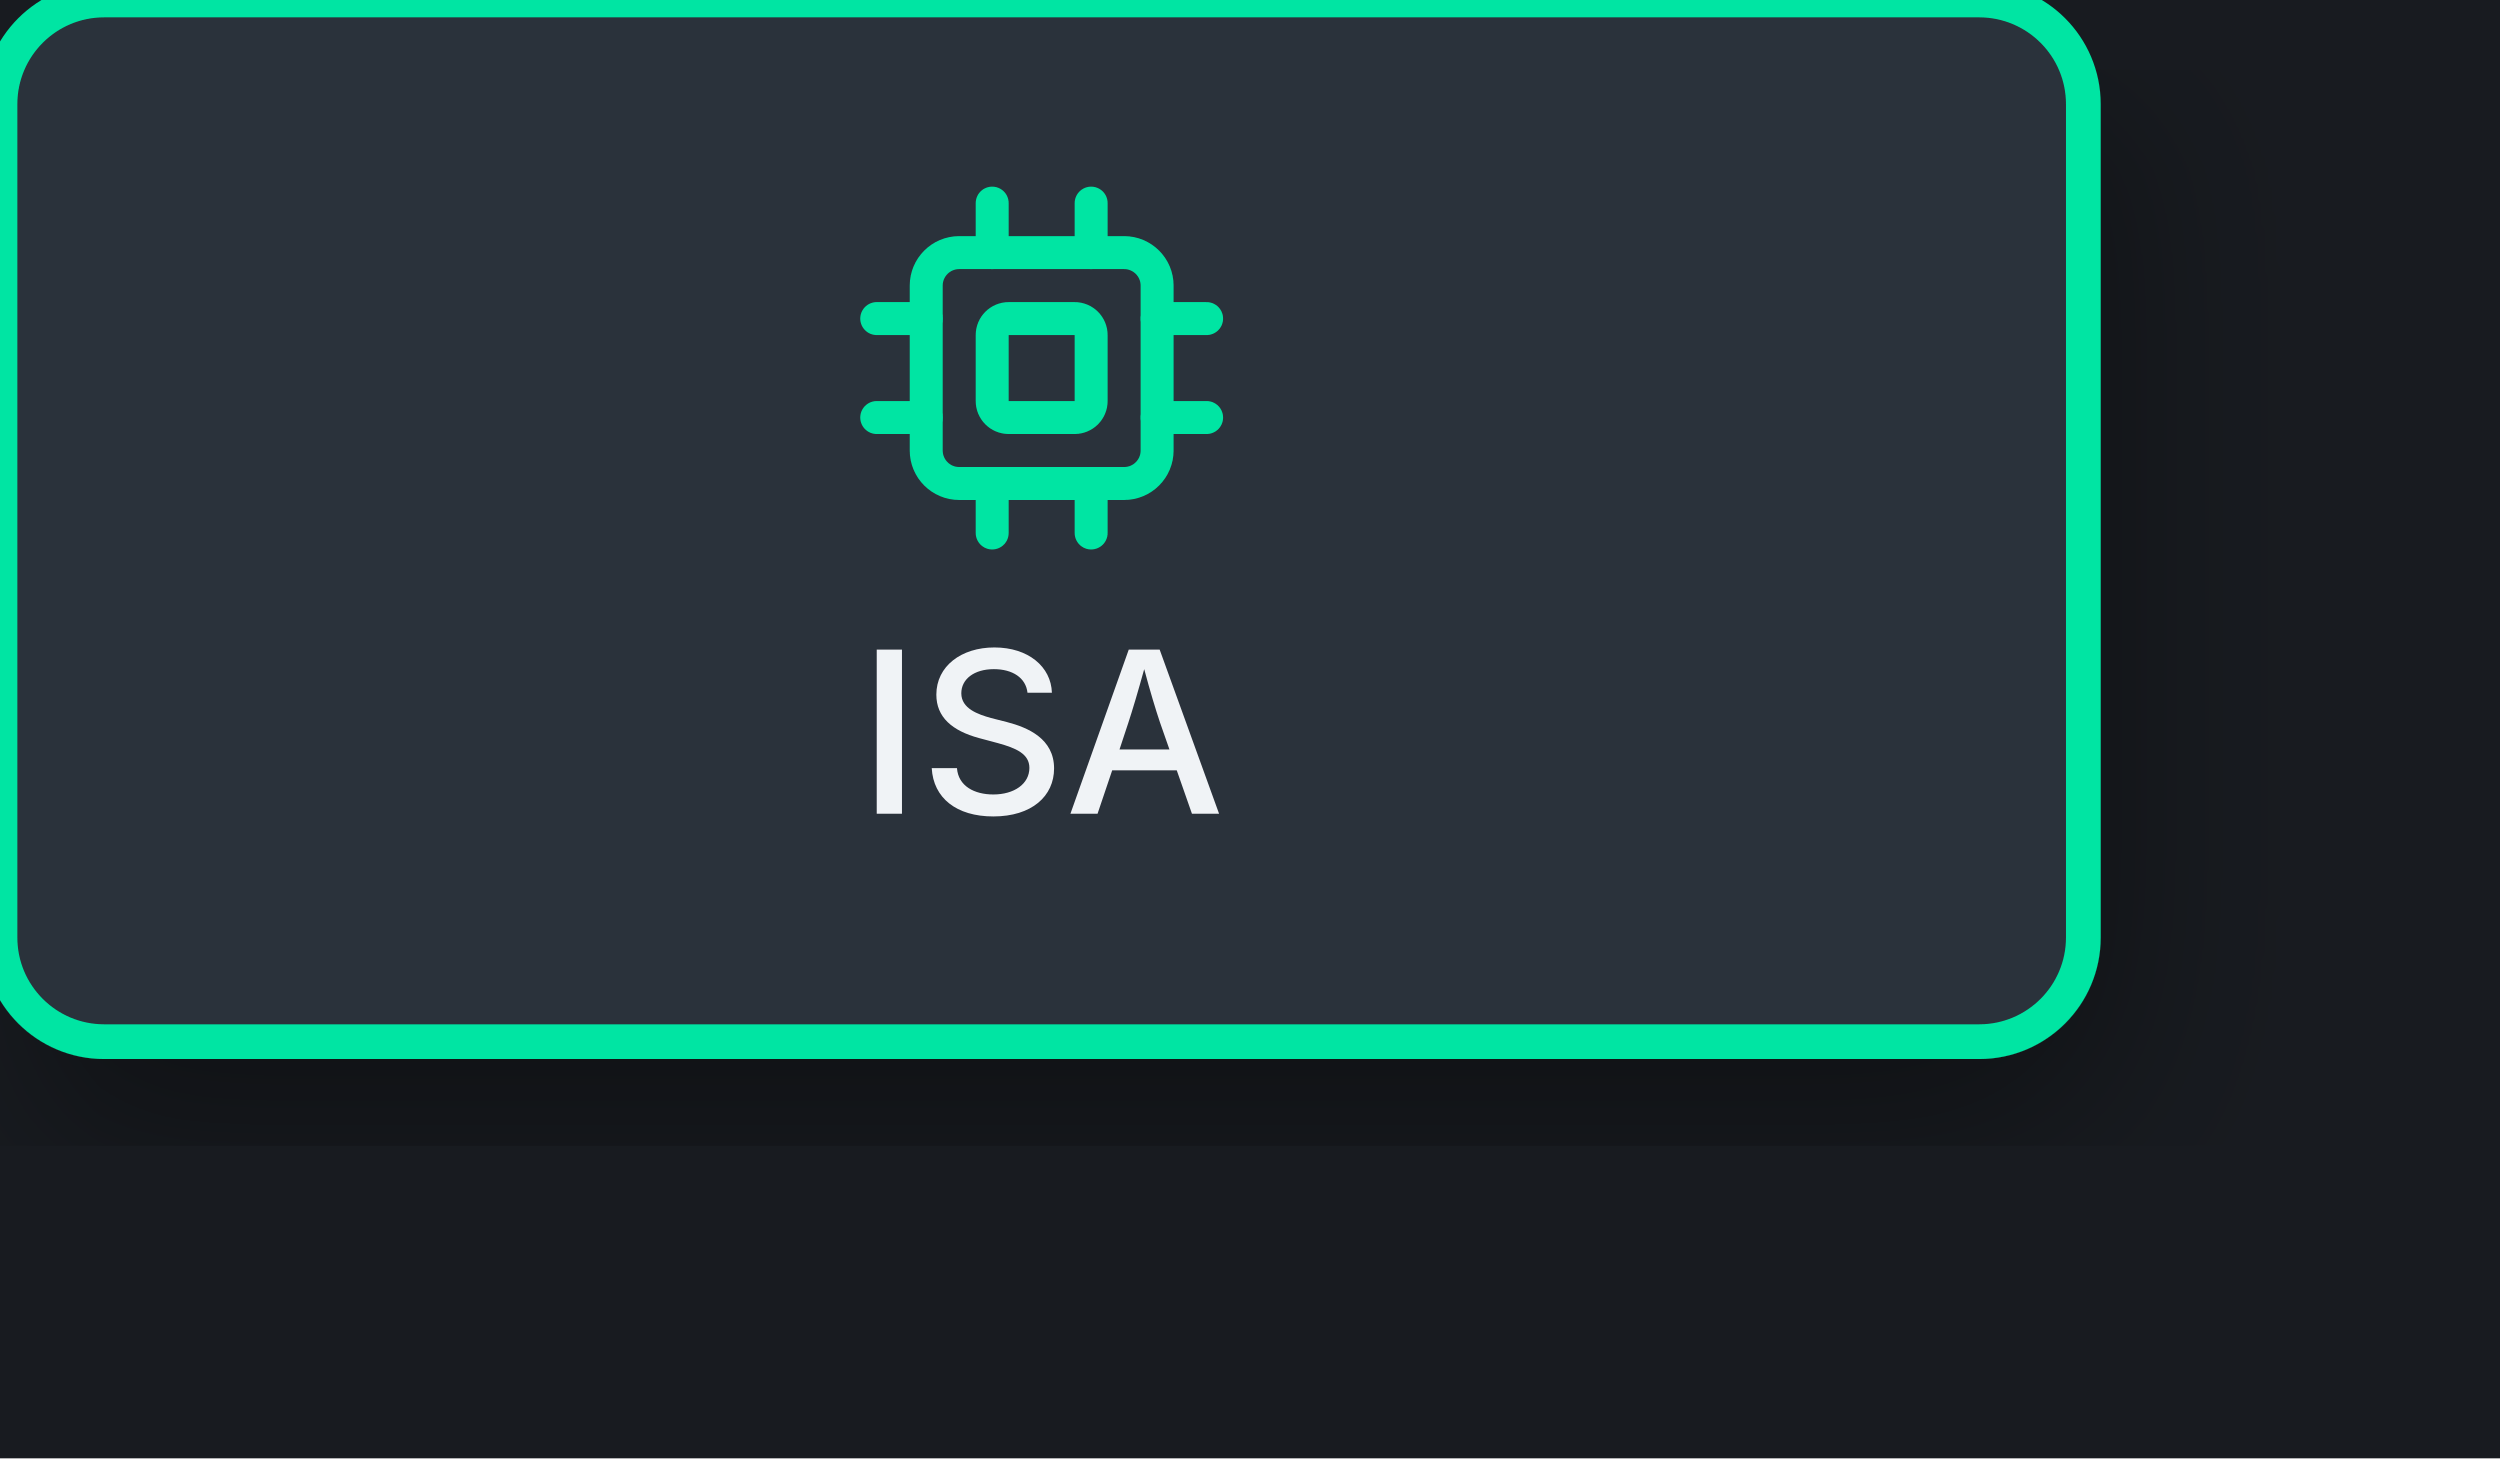
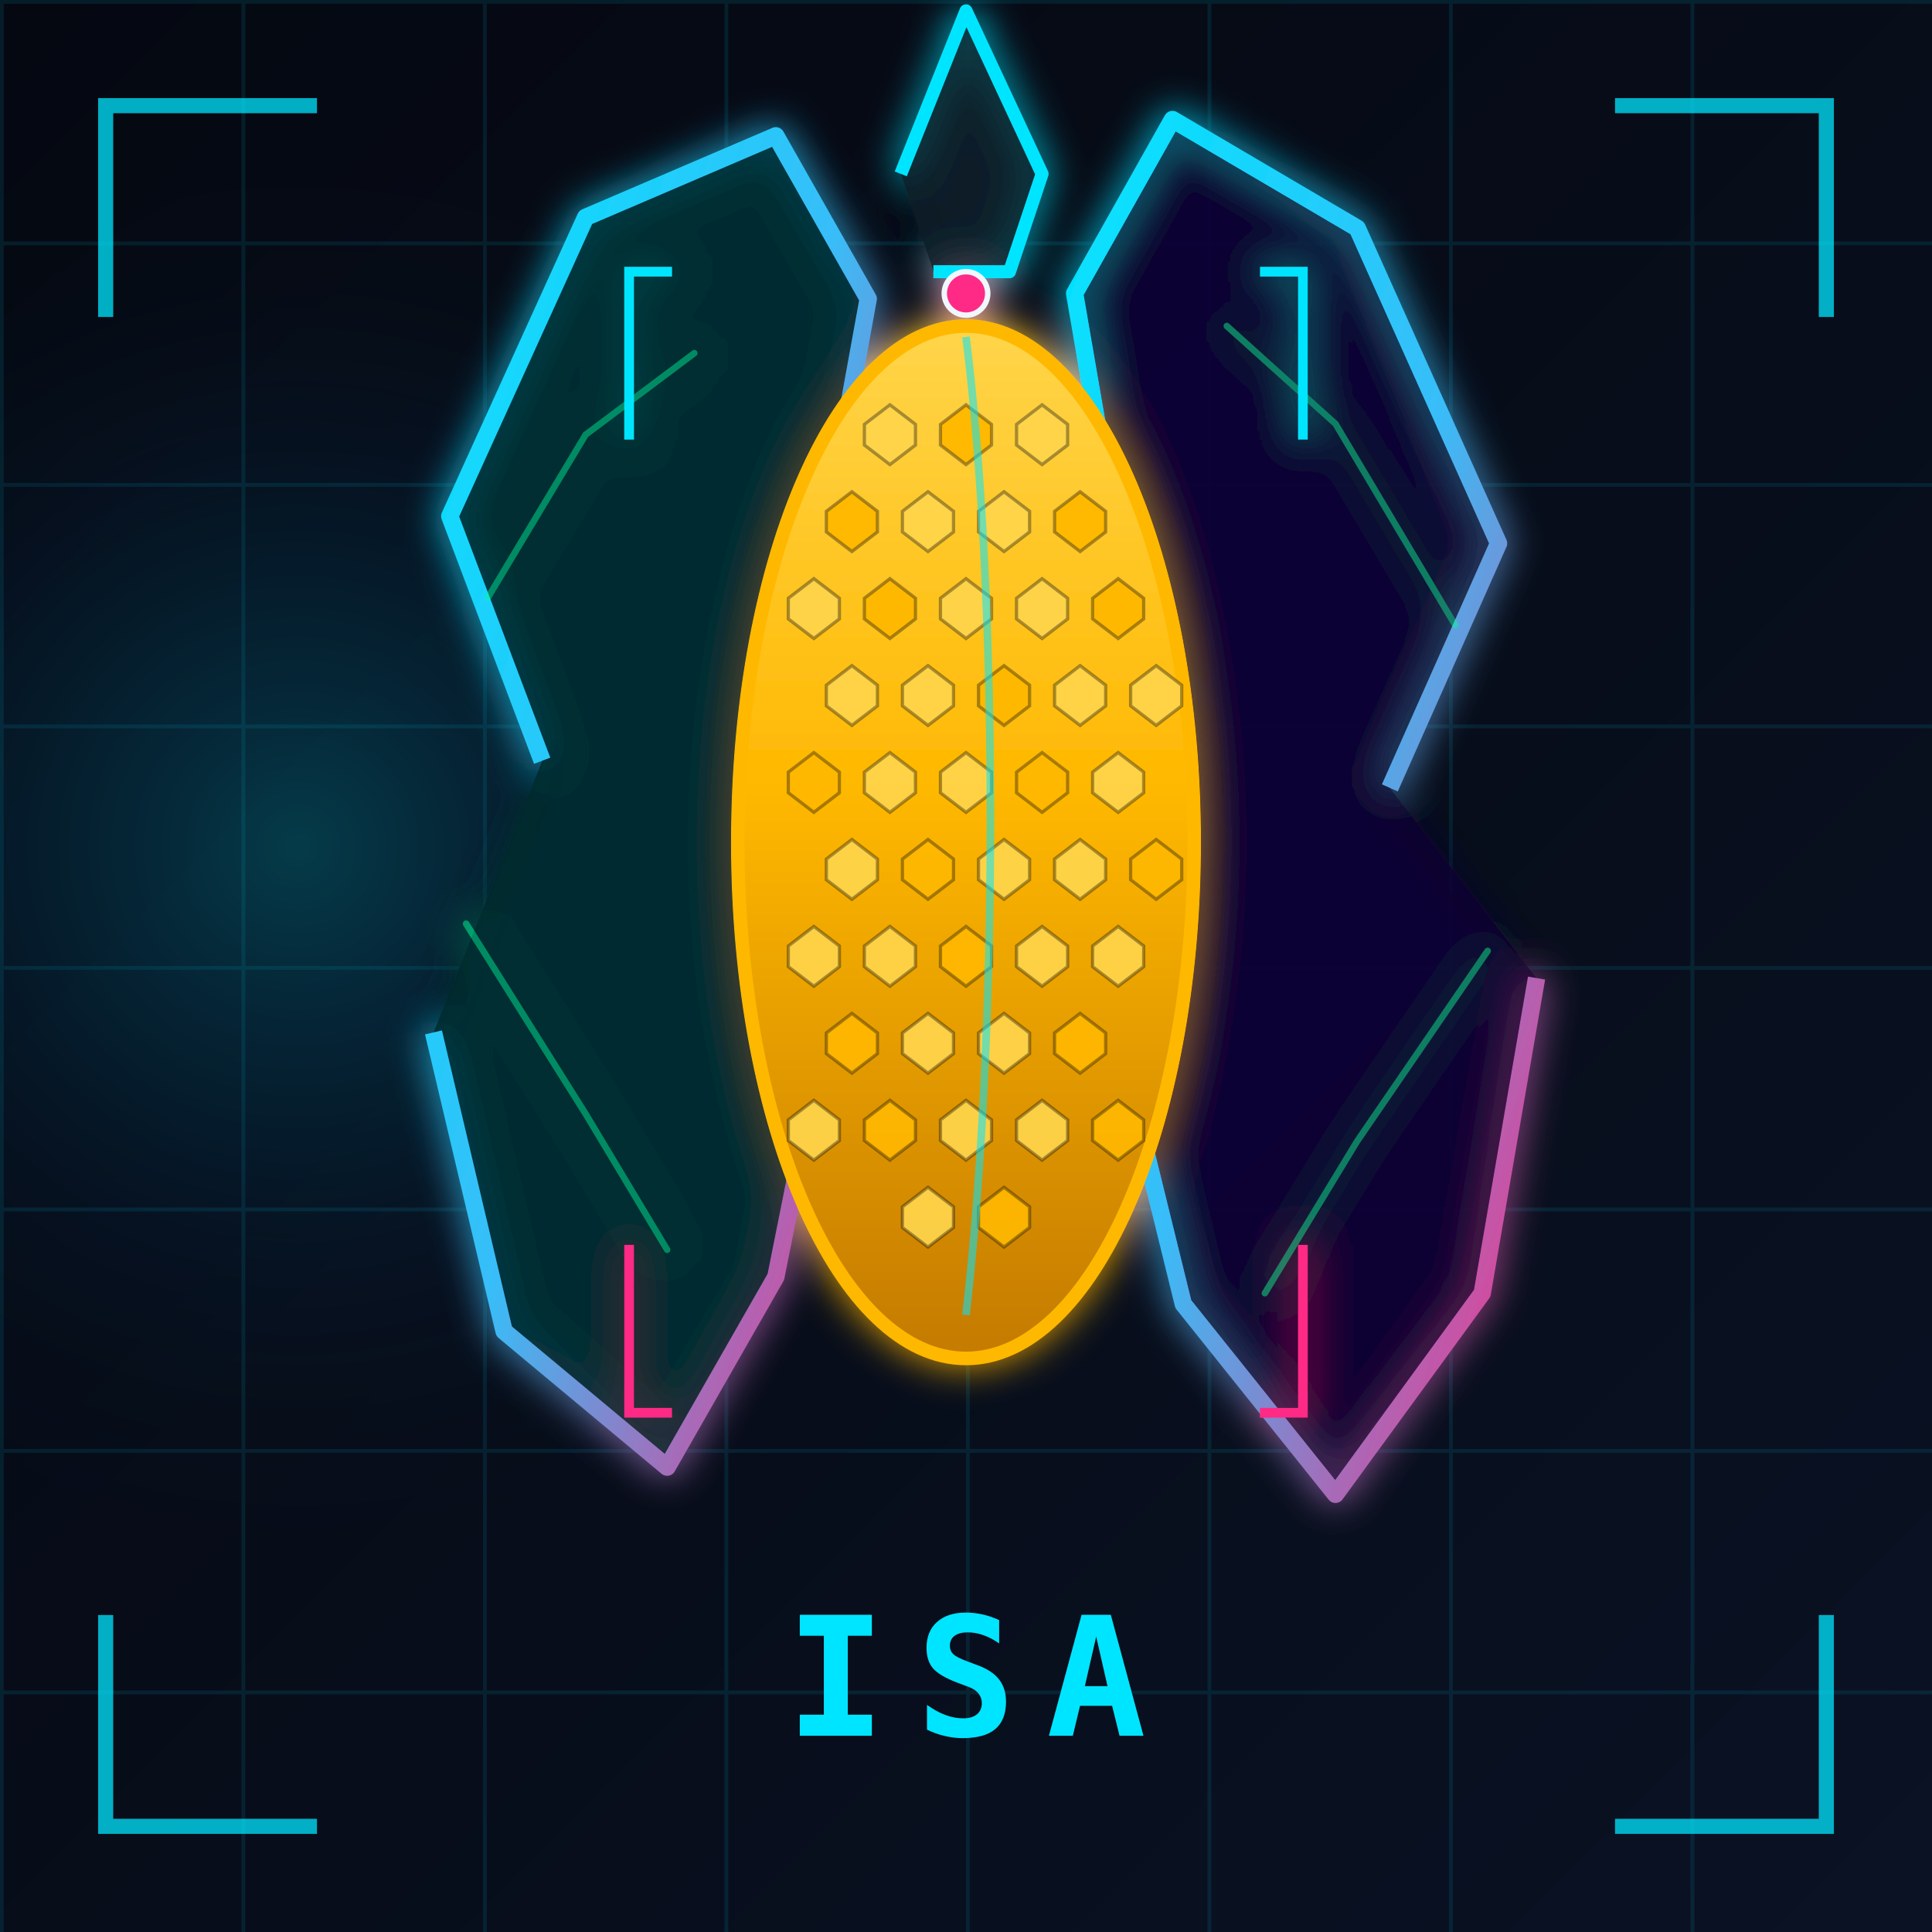
- <svg xmlns="http://www.w3.org/2000/svg" viewBox="0 0 144 84" width="144" height="84">
+ <svg xmlns="http://www.w3.org/2000/svg" width="256" height="256" viewBox="0 0 256 256" role="img">
  <defs>
-     <marker id="arrow" viewBox="0 0 10 10" refX="8" refY="5" markerWidth="6" markerHeight="6" orient="auto-start-reverse">
-       <path d="M 0 1 L 10 5 L 0 9 z" fill="#00E5A3" />
-     </marker>
-     <marker id="arrow-tail" viewBox="0 0 10 10" refX="2" refY="5" markerWidth="6" markerHeight="6" orient="auto">
-       <path d="M 10 1 L 0 5 L 10 9 z" fill="#00E5A3" />
-     </marker>
-     <filter id="shadow" x="-10%" y="-10%" width="120%" height="120%">
-       <feDropShadow dx="0" dy="4" stdDeviation="6" flood-color="#000000" flood-opacity="0.4" />
+     <linearGradient id="bgGrad" x1="0" y1="0" x2="1" y2="1">
+       <stop offset="0%" stop-color="#050811" />
+       <stop offset="55%" stop-color="#070d1a" />
+       <stop offset="100%" stop-color="#0a1224" />
+     </linearGradient>
+     <radialGradient id="glowOrb" cx="35%" cy="45%" r="45%">
+       <stop offset="0%" stop-color="#00e5ff" stop-opacity="0.22" />
+       <stop offset="55%" stop-color="#0284c7" stop-opacity="0.06" />
+       <stop offset="100%" stop-color="#050811" stop-opacity="0" />
+     </radialGradient>
+     <linearGradient id="kernelGrad" x1="0" y1="0" x2="0" y2="1">
+       <stop offset="0%" stop-color="#ffd54a" />
+       <stop offset="45%" stop-color="#ffb800" />
+       <stop offset="100%" stop-color="#c47a00" />
+     </linearGradient>
+     <linearGradient id="huskGrad" x1="0" y1="0" x2="1" y2="1">
+       <stop offset="0%" stop-color="#00e5ff" />
+       <stop offset="50%" stop-color="#38bdf8" />
+       <stop offset="100%" stop-color="#ff2a85" />
+     </linearGradient>
+     <linearGradient id="huskFill" x1="0" y1="0" x2="1" y2="0">
+       <stop offset="0%" stop-color="#062a33" stop-opacity="0.85" />
+       <stop offset="100%" stop-color="#1a0530" stop-opacity="0.55" />
+     </linearGradient>
+     <filter id="neonGlow" x="-40%" y="-40%" width="180%" height="180%">
+       <feGaussianBlur stdDeviation="3.5" result="b" />
+       <feMerge>
+         <feMergeNode in="b" />
+         <feMergeNode in="SourceGraphic" />
+       </feMerge>
    </filter>
+     <filter id="wmGlow" x="-30%" y="-40%" width="160%" height="180%">
+       <feGaussianBlur stdDeviation="2.2" result="b" />
+       <feMerge>
+         <feMergeNode in="b" />
+         <feMergeNode in="SourceGraphic" />
+       </feMerge>
+     </filter>
+     <filter id="softGlow" x="-50%" y="-50%" width="200%" height="200%">
+       <feGaussianBlur stdDeviation="6" result="b" />
+       <feMerge>
+         <feMergeNode in="b" />
+         <feMergeNode in="SourceGraphic" />
+       </feMerge>
+     </filter>
+     <pattern id="cyberGrid" width="32" height="32" patternUnits="userSpaceOnUse">
+       <path d="M 32 0 L 0 0 0 32" fill="none" stroke="#00e5ff" stroke-opacity="0.10" stroke-width="1" />
+     </pattern>
  </defs>
-   <rect width="100%" height="100%" fill="#181B20" />
-   <g id="icon-isa" filter="url(#shadow)">
-     <rect x="0" y="0" width="120" height="60" rx="6" fill="#2B313B" stroke="#00E5A3" stroke-width="2" />
-     <g class="icon icon-chip" transform="translate(48.6, 9.8) scale(0.95)">
-       <rect x="5" y="5" width="14" height="14" rx="2" fill="none" stroke="#00E5A3" stroke-width="2" />
-       <rect x="9" y="9" width="6" height="6" rx="1" fill="none" stroke="#00E5A3" stroke-width="2" />
-       <line x1="9" y1="2" x2="9" y2="5" stroke="#00E5A3" stroke-width="2" stroke-linecap="round" />
-       <line x1="15" y1="2" x2="15" y2="5" stroke="#00E5A3" stroke-width="2" stroke-linecap="round" />
-       <line x1="9" y1="19" x2="9" y2="22" stroke="#00E5A3" stroke-width="2" stroke-linecap="round" />
-       <line x1="15" y1="19" x2="15" y2="22" stroke="#00E5A3" stroke-width="2" stroke-linecap="round" />
-       <line x1="2" y1="9" x2="5" y2="9" stroke="#00E5A3" stroke-width="2" stroke-linecap="round" />
-       <line x1="2" y1="15" x2="5" y2="15" stroke="#00E5A3" stroke-width="2" stroke-linecap="round" />
-       <line x1="19" y1="9" x2="22" y2="9" stroke="#00E5A3" stroke-width="2" stroke-linecap="round" />
-       <line x1="19" y1="15" x2="22" y2="15" stroke="#00E5A3" stroke-width="2" stroke-linecap="round" />
-     </g>
-     <text x="60" y="46.87" fill="#F0F3F6" font-family="Inter, -apple-system, BlinkMacSystemFont, 'Segoe UI', Roboto, sans-serif" font-size="13" font-weight="500" text-anchor="middle">ISA</text>
+   <rect width="256" height="256" fill="url(#bgGrad)" />
+   <rect width="256" height="256" fill="url(#cyberGrid)" />
+   <circle cx="72" cy="123" r="108" fill="url(#glowOrb)" />
+   <path d="M 14.0,42.0 L 14.0,14.0 L 42.0,14.0" fill="none" stroke="#00e5ff" stroke-width="2" stroke-opacity="0.75" />
+   <path d="M 214.0,14.0 L 242.0,14.0 L 242.0,42.0" fill="none" stroke="#00e5ff" stroke-width="2" stroke-opacity="0.75" />
+   <path d="M 14.0,214.0 L 14.0,242.0 L 42.0,242.0" fill="none" stroke="#00e5ff" stroke-width="2" stroke-opacity="0.75" />
+   <path d="M 214.0,242.0 L 242.0,242.0 L 242.0,214.0" fill="none" stroke="#00e5ff" stroke-width="2" stroke-opacity="0.75" />
+   <g transform="translate(128.0,108.0) scale(0.720)" filter="url(#neonGlow)">
+     <polygon points="-78.00,-10.00 -95.00,-55.00 -70.00,-110.00 -35.00,-125.00 -18.00,-95.00 -28.00,-40.00 -22.00,20.00 -35.00,85.00 -55.00,120.00 -85.00,95.00 -98.00,40.00" fill="#062a33" fill-opacity="0.92" />
+     <polyline points="-78,-10 -95,-55 -70,-110 -35,-125 -18,-95 -28,-40 -22,20 -35,85 -55,120 -85,95 -98,40" fill="none" stroke="url(#huskGrad)" stroke-width="3.2" stroke-linejoin="round" />
+     <polygon points="78.00,-5.00 98.00,-50.00 72.00,-108.00 38.00,-128.00 20.00,-96.00 30.00,-38.00 24.00,25.00 40.00,90.00 68.00,125.00 95.00,88.00 105.00,30.00" fill="#1a0530" fill-opacity="0.75" />
+     <polyline points="78,-5 98,-50 72,-108 38,-128 20,-96 30,-38 24,25 40,90 68,125 95,88 105,30" fill="none" stroke="url(#huskGrad)" stroke-width="3.2" stroke-linejoin="round" />
+     <polygon points="-12.00,-118.00 0.00,-148.00 14.00,-118.00 8.00,-100.00 -6.00,-100.00" fill="#0a1a28" fill-opacity="0.9" />
+     <polyline points="-12,-118 0,-148 14,-118 8,-100 -6,-100" fill="none" stroke="#00e5ff" stroke-width="2.4" stroke-linejoin="round" />
+     <path d="M -88,-40 L -70,-70 L -50,-85" fill="none" stroke="#00ff9d" stroke-opacity="0.45" stroke-width="1.2" stroke-linecap="round" />
+     <path d="M -92,20 L -70,55 L -55,80" fill="none" stroke="#00ff9d" stroke-opacity="0.45" stroke-width="1.2" stroke-linecap="round" />
+     <path d="M 90,-35 L 68,-72 L 48,-90" fill="none" stroke="#00ff9d" stroke-opacity="0.45" stroke-width="1.2" stroke-linecap="round" />
+     <path d="M 96,25 L 72,60 L 55,88" fill="none" stroke="#00ff9d" stroke-opacity="0.45" stroke-width="1.2" stroke-linecap="round" />
+     <ellipse cx="0" cy="5" rx="42" ry="95" fill="url(#kernelGrad)" stroke="#ffb800" stroke-width="2.5" />
+     <polygon points="-14.00,-75.50 -9.32,-71.92 -9.32,-68.08 -14.00,-64.50 -18.68,-68.08 -18.68,-71.92" fill="#ffd54a" fill-opacity="0.92" />
+     <polygon points="-14.0,-75.5 -9.3,-71.9 -9.3,-68.1 -14.0,-64.5 -18.7,-68.1 -18.7,-71.9" fill="none" stroke="#050811" stroke-opacity="0.35" stroke-width="0.6" />
+     <polygon points="0.00,-75.50 4.67,-71.92 4.67,-68.08 0.00,-64.50 -4.67,-68.08 -4.67,-71.92" fill="#ffb800" fill-opacity="0.92" />
+     <polygon points="0.0,-75.5 4.7,-71.9 4.7,-68.1 0.0,-64.5 -4.7,-68.1 -4.7,-71.9" fill="none" stroke="#050811" stroke-opacity="0.35" stroke-width="0.6" />
+     <polygon points="14.00,-75.50 18.68,-71.92 18.68,-68.08 14.00,-64.50 9.32,-68.08 9.32,-71.92" fill="#ffd54a" fill-opacity="0.92" />
+     <polygon points="14.0,-75.5 18.7,-71.9 18.7,-68.1 14.0,-64.5 9.3,-68.1 9.3,-71.9" fill="none" stroke="#050811" stroke-opacity="0.35" stroke-width="0.6" />
+     <polygon points="-21.00,-59.50 -16.32,-55.92 -16.32,-52.08 -21.00,-48.50 -25.68,-52.08 -25.68,-55.92" fill="#ffb800" fill-opacity="0.92" />
+     <polygon points="-21.0,-59.5 -16.3,-55.9 -16.3,-52.1 -21.0,-48.5 -25.7,-52.1 -25.7,-55.9" fill="none" stroke="#050811" stroke-opacity="0.35" stroke-width="0.6" />
+     <polygon points="-7.00,-59.50 -2.33,-55.92 -2.33,-52.08 -7.00,-48.50 -11.68,-52.08 -11.68,-55.92" fill="#ffd54a" fill-opacity="0.92" />
+     <polygon points="-7.0,-59.5 -2.3,-55.9 -2.3,-52.1 -7.0,-48.5 -11.7,-52.1 -11.7,-55.9" fill="none" stroke="#050811" stroke-opacity="0.35" stroke-width="0.6" />
+     <polygon points="7.00,-59.50 11.68,-55.92 11.68,-52.08 7.00,-48.50 2.33,-52.08 2.33,-55.92" fill="#ffd54a" fill-opacity="0.92" />
+     <polygon points="7.0,-59.5 11.7,-55.9 11.7,-52.1 7.0,-48.5 2.3,-52.1 2.3,-55.9" fill="none" stroke="#050811" stroke-opacity="0.35" stroke-width="0.6" />
+     <polygon points="21.00,-59.50 25.68,-55.92 25.68,-52.08 21.00,-48.50 16.32,-52.08 16.32,-55.92" fill="#ffb800" fill-opacity="0.92" />
+     <polygon points="21.0,-59.5 25.7,-55.9 25.7,-52.1 21.0,-48.5 16.3,-52.1 16.3,-55.9" fill="none" stroke="#050811" stroke-opacity="0.35" stroke-width="0.6" />
+     <polygon points="-28.00,-43.50 -23.32,-39.92 -23.32,-36.08 -28.00,-32.50 -32.67,-36.08 -32.67,-39.92" fill="#ffd54a" fill-opacity="0.92" />
+     <polygon points="-28.0,-43.5 -23.3,-39.9 -23.3,-36.1 -28.0,-32.5 -32.7,-36.1 -32.7,-39.9" fill="none" stroke="#050811" stroke-opacity="0.35" stroke-width="0.6" />
+     <polygon points="-14.00,-43.50 -9.32,-39.92 -9.32,-36.08 -14.00,-32.50 -18.68,-36.08 -18.68,-39.92" fill="#ffb800" fill-opacity="0.92" />
+     <polygon points="-14.0,-43.5 -9.3,-39.9 -9.3,-36.1 -14.0,-32.5 -18.7,-36.1 -18.7,-39.9" fill="none" stroke="#050811" stroke-opacity="0.35" stroke-width="0.6" />
+     <polygon points="0.00,-43.50 4.67,-39.92 4.67,-36.08 0.00,-32.50 -4.67,-36.08 -4.67,-39.92" fill="#ffd54a" fill-opacity="0.92" />
+     <polygon points="0.0,-43.5 4.7,-39.9 4.7,-36.1 0.0,-32.5 -4.7,-36.1 -4.7,-39.9" fill="none" stroke="#050811" stroke-opacity="0.35" stroke-width="0.6" />
+     <polygon points="14.00,-43.50 18.68,-39.92 18.68,-36.08 14.00,-32.50 9.32,-36.08 9.32,-39.92" fill="#ffd54a" fill-opacity="0.92" />
+     <polygon points="14.0,-43.5 18.7,-39.9 18.7,-36.1 14.0,-32.5 9.3,-36.1 9.3,-39.9" fill="none" stroke="#050811" stroke-opacity="0.35" stroke-width="0.6" />
+     <polygon points="28.00,-43.50 32.67,-39.92 32.67,-36.08 28.00,-32.50 23.32,-36.08 23.32,-39.92" fill="#ffb800" fill-opacity="0.92" />
+     <polygon points="28.0,-43.5 32.7,-39.9 32.7,-36.1 28.0,-32.5 23.3,-36.1 23.3,-39.9" fill="none" stroke="#050811" stroke-opacity="0.35" stroke-width="0.6" />
+     <polygon points="-21.00,-27.50 -16.32,-23.93 -16.32,-20.07 -21.00,-16.50 -25.68,-20.07 -25.68,-23.93" fill="#ffd54a" fill-opacity="0.92" />
+     <polygon points="-21.0,-27.5 -16.3,-23.9 -16.3,-20.1 -21.0,-16.5 -25.7,-20.1 -25.7,-23.9" fill="none" stroke="#050811" stroke-opacity="0.35" stroke-width="0.6" />
+     <polygon points="-7.00,-27.50 -2.33,-23.93 -2.33,-20.07 -7.00,-16.50 -11.68,-20.07 -11.68,-23.93" fill="#ffd54a" fill-opacity="0.92" />
+     <polygon points="-7.0,-27.5 -2.3,-23.9 -2.3,-20.1 -7.0,-16.5 -11.7,-20.1 -11.7,-23.9" fill="none" stroke="#050811" stroke-opacity="0.35" stroke-width="0.6" />
+     <polygon points="7.00,-27.50 11.68,-23.93 11.68,-20.07 7.00,-16.50 2.33,-20.07 2.33,-23.93" fill="#ffb800" fill-opacity="0.92" />
+     <polygon points="7.0,-27.5 11.7,-23.9 11.7,-20.1 7.0,-16.5 2.3,-20.1 2.3,-23.9" fill="none" stroke="#050811" stroke-opacity="0.35" stroke-width="0.6" />
+     <polygon points="21.00,-27.50 25.68,-23.93 25.68,-20.07 21.00,-16.50 16.32,-20.07 16.32,-23.93" fill="#ffd54a" fill-opacity="0.92" />
+     <polygon points="21.0,-27.5 25.7,-23.9 25.7,-20.1 21.0,-16.5 16.3,-20.1 16.3,-23.9" fill="none" stroke="#050811" stroke-opacity="0.35" stroke-width="0.6" />
+     <polygon points="35.00,-27.50 39.67,-23.93 39.67,-20.07 35.00,-16.50 30.32,-20.07 30.32,-23.93" fill="#ffd54a" fill-opacity="0.92" />
+     <polygon points="35.0,-27.5 39.7,-23.9 39.7,-20.1 35.0,-16.5 30.3,-20.1 30.3,-23.9" fill="none" stroke="#050811" stroke-opacity="0.35" stroke-width="0.6" />
+     <polygon points="-28.00,-11.50 -23.32,-7.92 -23.32,-4.08 -28.00,-0.50 -32.67,-4.08 -32.67,-7.92" fill="#ffb800" fill-opacity="0.92" />
+     <polygon points="-28.0,-11.5 -23.3,-7.9 -23.3,-4.1 -28.0,-0.5 -32.7,-4.1 -32.7,-7.9" fill="none" stroke="#050811" stroke-opacity="0.35" stroke-width="0.6" />
+     <polygon points="-14.00,-11.50 -9.32,-7.92 -9.32,-4.08 -14.00,-0.50 -18.68,-4.08 -18.68,-7.92" fill="#ffd54a" fill-opacity="0.92" />
+     <polygon points="-14.0,-11.5 -9.3,-7.9 -9.3,-4.1 -14.0,-0.5 -18.7,-4.1 -18.7,-7.9" fill="none" stroke="#050811" stroke-opacity="0.35" stroke-width="0.6" />
+     <polygon points="0.00,-11.50 4.67,-7.92 4.67,-4.08 0.00,-0.50 -4.67,-4.08 -4.67,-7.92" fill="#ffd54a" fill-opacity="0.92" />
+     <polygon points="0.0,-11.5 4.7,-7.9 4.7,-4.1 0.0,-0.5 -4.7,-4.1 -4.7,-7.9" fill="none" stroke="#050811" stroke-opacity="0.35" stroke-width="0.6" />
+     <polygon points="14.00,-11.50 18.68,-7.92 18.68,-4.08 14.00,-0.50 9.32,-4.08 9.32,-7.92" fill="#ffb800" fill-opacity="0.92" />
+     <polygon points="14.0,-11.5 18.7,-7.9 18.7,-4.1 14.0,-0.5 9.3,-4.1 9.3,-7.9" fill="none" stroke="#050811" stroke-opacity="0.35" stroke-width="0.6" />
+     <polygon points="28.00,-11.50 32.67,-7.92 32.67,-4.08 28.00,-0.50 23.32,-4.08 23.32,-7.92" fill="#ffd54a" fill-opacity="0.92" />
+     <polygon points="28.0,-11.5 32.7,-7.9 32.7,-4.1 28.0,-0.5 23.3,-4.1 23.3,-7.9" fill="none" stroke="#050811" stroke-opacity="0.35" stroke-width="0.6" />
+     <polygon points="-21.00,4.50 -16.32,8.07 -16.32,11.93 -21.00,15.50 -25.68,11.93 -25.68,8.07" fill="#ffd54a" fill-opacity="0.92" />
+     <polygon points="-21.0,4.5 -16.3,8.1 -16.3,11.9 -21.0,15.5 -25.7,11.9 -25.7,8.1" fill="none" stroke="#050811" stroke-opacity="0.35" stroke-width="0.6" />
+     <polygon points="-7.00,4.50 -2.33,8.07 -2.33,11.93 -7.00,15.50 -11.68,11.93 -11.68,8.07" fill="#ffb800" fill-opacity="0.92" />
+     <polygon points="-7.0,4.5 -2.3,8.1 -2.3,11.9 -7.0,15.5 -11.7,11.9 -11.7,8.1" fill="none" stroke="#050811" stroke-opacity="0.35" stroke-width="0.6" />
+     <polygon points="7.00,4.50 11.68,8.07 11.68,11.93 7.00,15.50 2.33,11.93 2.33,8.07" fill="#ffd54a" fill-opacity="0.92" />
+     <polygon points="7.0,4.5 11.7,8.1 11.7,11.9 7.0,15.5 2.3,11.9 2.3,8.1" fill="none" stroke="#050811" stroke-opacity="0.35" stroke-width="0.6" />
+     <polygon points="21.00,4.50 25.68,8.07 25.68,11.93 21.00,15.50 16.32,11.93 16.32,8.07" fill="#ffd54a" fill-opacity="0.92" />
+     <polygon points="21.0,4.5 25.7,8.1 25.7,11.9 21.0,15.5 16.3,11.9 16.3,8.1" fill="none" stroke="#050811" stroke-opacity="0.35" stroke-width="0.6" />
+     <polygon points="35.00,4.50 39.67,8.07 39.67,11.93 35.00,15.50 30.32,11.93 30.32,8.07" fill="#ffb800" fill-opacity="0.92" />
+     <polygon points="35.0,4.5 39.7,8.1 39.7,11.9 35.0,15.5 30.3,11.9 30.3,8.1" fill="none" stroke="#050811" stroke-opacity="0.35" stroke-width="0.6" />
+     <polygon points="-28.00,20.50 -23.32,24.07 -23.32,27.93 -28.00,31.50 -32.67,27.93 -32.67,24.07" fill="#ffd54a" fill-opacity="0.92" />
+     <polygon points="-28.0,20.5 -23.3,24.1 -23.3,27.9 -28.0,31.5 -32.7,27.9 -32.7,24.1" fill="none" stroke="#050811" stroke-opacity="0.35" stroke-width="0.6" />
+     <polygon points="-14.00,20.50 -9.32,24.07 -9.32,27.93 -14.00,31.50 -18.68,27.93 -18.68,24.07" fill="#ffd54a" fill-opacity="0.92" />
+     <polygon points="-14.0,20.5 -9.3,24.1 -9.3,27.9 -14.0,31.5 -18.7,27.9 -18.7,24.1" fill="none" stroke="#050811" stroke-opacity="0.35" stroke-width="0.6" />
+     <polygon points="0.00,20.50 4.67,24.07 4.67,27.93 0.00,31.50 -4.67,27.93 -4.67,24.07" fill="#ffb800" fill-opacity="0.92" />
+     <polygon points="0.0,20.5 4.7,24.1 4.7,27.9 0.0,31.5 -4.7,27.9 -4.7,24.1" fill="none" stroke="#050811" stroke-opacity="0.35" stroke-width="0.6" />
+     <polygon points="14.00,20.50 18.68,24.07 18.68,27.93 14.00,31.50 9.32,27.93 9.32,24.07" fill="#ffd54a" fill-opacity="0.92" />
+     <polygon points="14.0,20.5 18.7,24.1 18.7,27.9 14.0,31.5 9.3,27.9 9.3,24.1" fill="none" stroke="#050811" stroke-opacity="0.35" stroke-width="0.6" />
+     <polygon points="28.00,20.50 32.67,24.07 32.67,27.93 28.00,31.50 23.32,27.93 23.32,24.07" fill="#ffd54a" fill-opacity="0.92" />
+     <polygon points="28.0,20.5 32.7,24.1 32.7,27.9 28.0,31.5 23.3,27.9 23.3,24.1" fill="none" stroke="#050811" stroke-opacity="0.35" stroke-width="0.6" />
+     <polygon points="-21.00,36.50 -16.32,40.08 -16.32,43.92 -21.00,47.50 -25.68,43.92 -25.68,40.08" fill="#ffb800" fill-opacity="0.92" />
+     <polygon points="-21.0,36.5 -16.3,40.1 -16.3,43.9 -21.0,47.5 -25.7,43.9 -25.7,40.1" fill="none" stroke="#050811" stroke-opacity="0.35" stroke-width="0.6" />
+     <polygon points="-7.00,36.50 -2.33,40.08 -2.33,43.92 -7.00,47.50 -11.68,43.92 -11.68,40.08" fill="#ffd54a" fill-opacity="0.92" />
+     <polygon points="-7.0,36.5 -2.3,40.1 -2.3,43.9 -7.0,47.5 -11.7,43.9 -11.7,40.1" fill="none" stroke="#050811" stroke-opacity="0.35" stroke-width="0.6" />
+     <polygon points="7.00,36.50 11.68,40.08 11.68,43.92 7.00,47.50 2.33,43.92 2.33,40.08" fill="#ffd54a" fill-opacity="0.92" />
+     <polygon points="7.0,36.5 11.7,40.1 11.7,43.9 7.0,47.5 2.3,43.9 2.3,40.1" fill="none" stroke="#050811" stroke-opacity="0.35" stroke-width="0.6" />
+     <polygon points="21.00,36.50 25.68,40.08 25.68,43.92 21.00,47.50 16.32,43.92 16.32,40.08" fill="#ffb800" fill-opacity="0.92" />
+     <polygon points="21.0,36.5 25.7,40.1 25.7,43.9 21.0,47.5 16.3,43.9 16.3,40.1" fill="none" stroke="#050811" stroke-opacity="0.35" stroke-width="0.6" />
+     <polygon points="-28.00,52.50 -23.32,56.08 -23.32,59.92 -28.00,63.50 -32.67,59.92 -32.67,56.08" fill="#ffd54a" fill-opacity="0.92" />
+     <polygon points="-28.0,52.5 -23.3,56.1 -23.3,59.9 -28.0,63.5 -32.7,59.9 -32.7,56.1" fill="none" stroke="#050811" stroke-opacity="0.35" stroke-width="0.6" />
+     <polygon points="-14.00,52.50 -9.32,56.08 -9.32,59.92 -14.00,63.50 -18.68,59.92 -18.68,56.08" fill="#ffb800" fill-opacity="0.92" />
+     <polygon points="-14.0,52.5 -9.3,56.1 -9.3,59.9 -14.0,63.5 -18.7,59.9 -18.7,56.1" fill="none" stroke="#050811" stroke-opacity="0.35" stroke-width="0.6" />
+     <polygon points="0.00,52.50 4.67,56.08 4.67,59.92 0.00,63.50 -4.67,59.92 -4.67,56.08" fill="#ffd54a" fill-opacity="0.92" />
+     <polygon points="0.0,52.5 4.7,56.1 4.7,59.9 0.0,63.5 -4.7,59.9 -4.7,56.1" fill="none" stroke="#050811" stroke-opacity="0.35" stroke-width="0.6" />
+     <polygon points="14.00,52.50 18.68,56.08 18.68,59.92 14.00,63.50 9.32,59.92 9.32,56.08" fill="#ffd54a" fill-opacity="0.92" />
+     <polygon points="14.0,52.5 18.7,56.1 18.7,59.9 14.0,63.5 9.3,59.9 9.3,56.1" fill="none" stroke="#050811" stroke-opacity="0.35" stroke-width="0.6" />
+     <polygon points="28.00,52.50 32.67,56.08 32.67,59.92 28.00,63.50 23.32,59.92 23.32,56.08" fill="#ffb800" fill-opacity="0.92" />
+     <polygon points="28.0,52.5 32.7,56.1 32.7,59.9 28.0,63.5 23.3,59.9 23.3,56.1" fill="none" stroke="#050811" stroke-opacity="0.35" stroke-width="0.6" />
+     <polygon points="-7.00,68.50 -2.33,72.08 -2.33,75.92 -7.00,79.50 -11.68,75.92 -11.68,72.08" fill="#ffd54a" fill-opacity="0.92" />
+     <polygon points="-7.0,68.5 -2.3,72.1 -2.3,75.9 -7.0,79.5 -11.7,75.9 -11.7,72.1" fill="none" stroke="#050811" stroke-opacity="0.35" stroke-width="0.6" />
+     <polygon points="7.00,68.50 11.68,72.08 11.68,75.92 7.00,79.50 2.33,75.92 2.33,72.08" fill="#ffb800" fill-opacity="0.92" />
+     <polygon points="7.0,68.5 11.7,72.1 11.7,75.9 7.0,79.5 2.3,75.9 2.3,72.1" fill="none" stroke="#050811" stroke-opacity="0.35" stroke-width="0.6" />
+     <path d="M 0,-88 C 6,-40 6,40 0,92" fill="none" stroke="#00e5ff" stroke-width="1.4" stroke-opacity="0.55" />
+     <circle cx="0" cy="-96" r="4" fill="#ff2a85" stroke="#f0f6fc" stroke-width="1" />
+     <path d="M -55,-100 L -62,-100 L -62,-70" fill="none" stroke="#00e5ff" stroke-width="1.8" stroke-linecap="square" />
+     <path d="M 55,-100 L 62,-100 L 62,-70" fill="none" stroke="#00e5ff" stroke-width="1.8" stroke-linecap="square" />
+     <path d="M -55,110 L -62,110 L -62,80" fill="none" stroke="#ff2a85" stroke-width="1.8" stroke-linecap="square" />
+     <path d="M 55,110 L 62,110 L 62,80" fill="none" stroke="#ff2a85" stroke-width="1.8" stroke-linecap="square" />
  </g>
+   <text x="128" y="230" text-anchor="middle" fill="#00e5ff" font-family="ui-monospace, SFMono-Regular, Menlo, monospace" font-size="22" font-weight="700" letter-spacing="4">ISA</text>
</svg>
